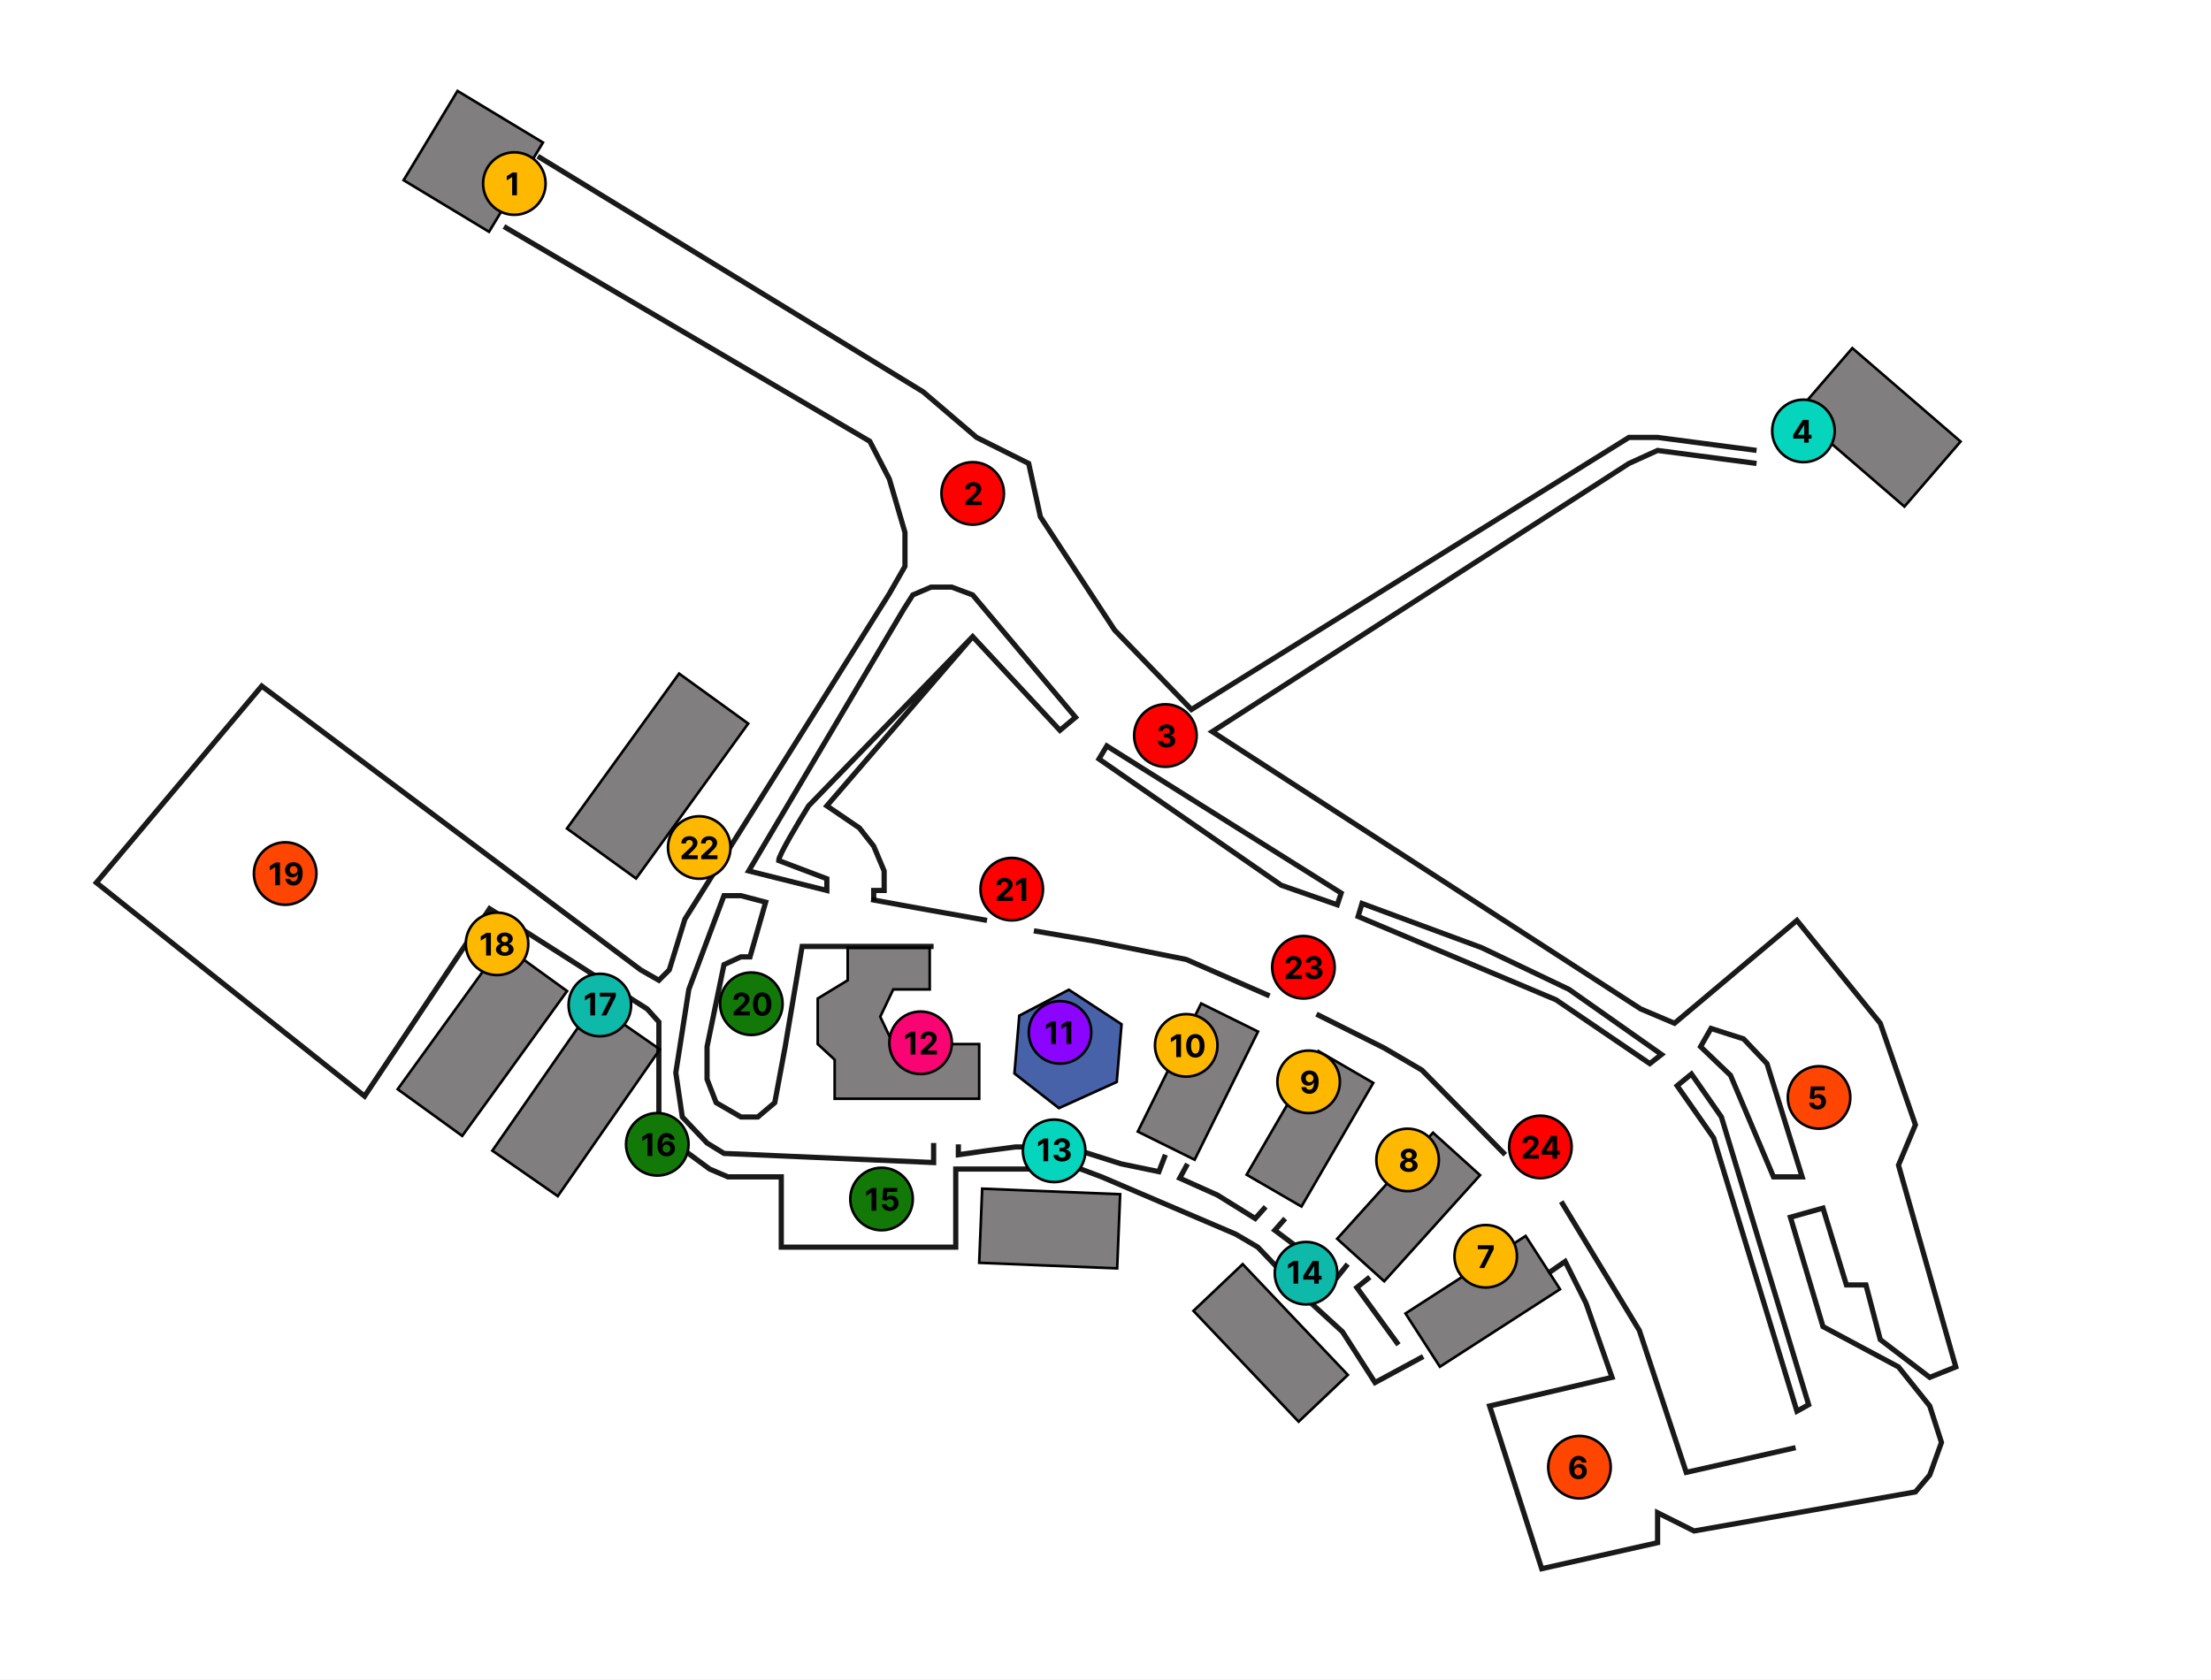
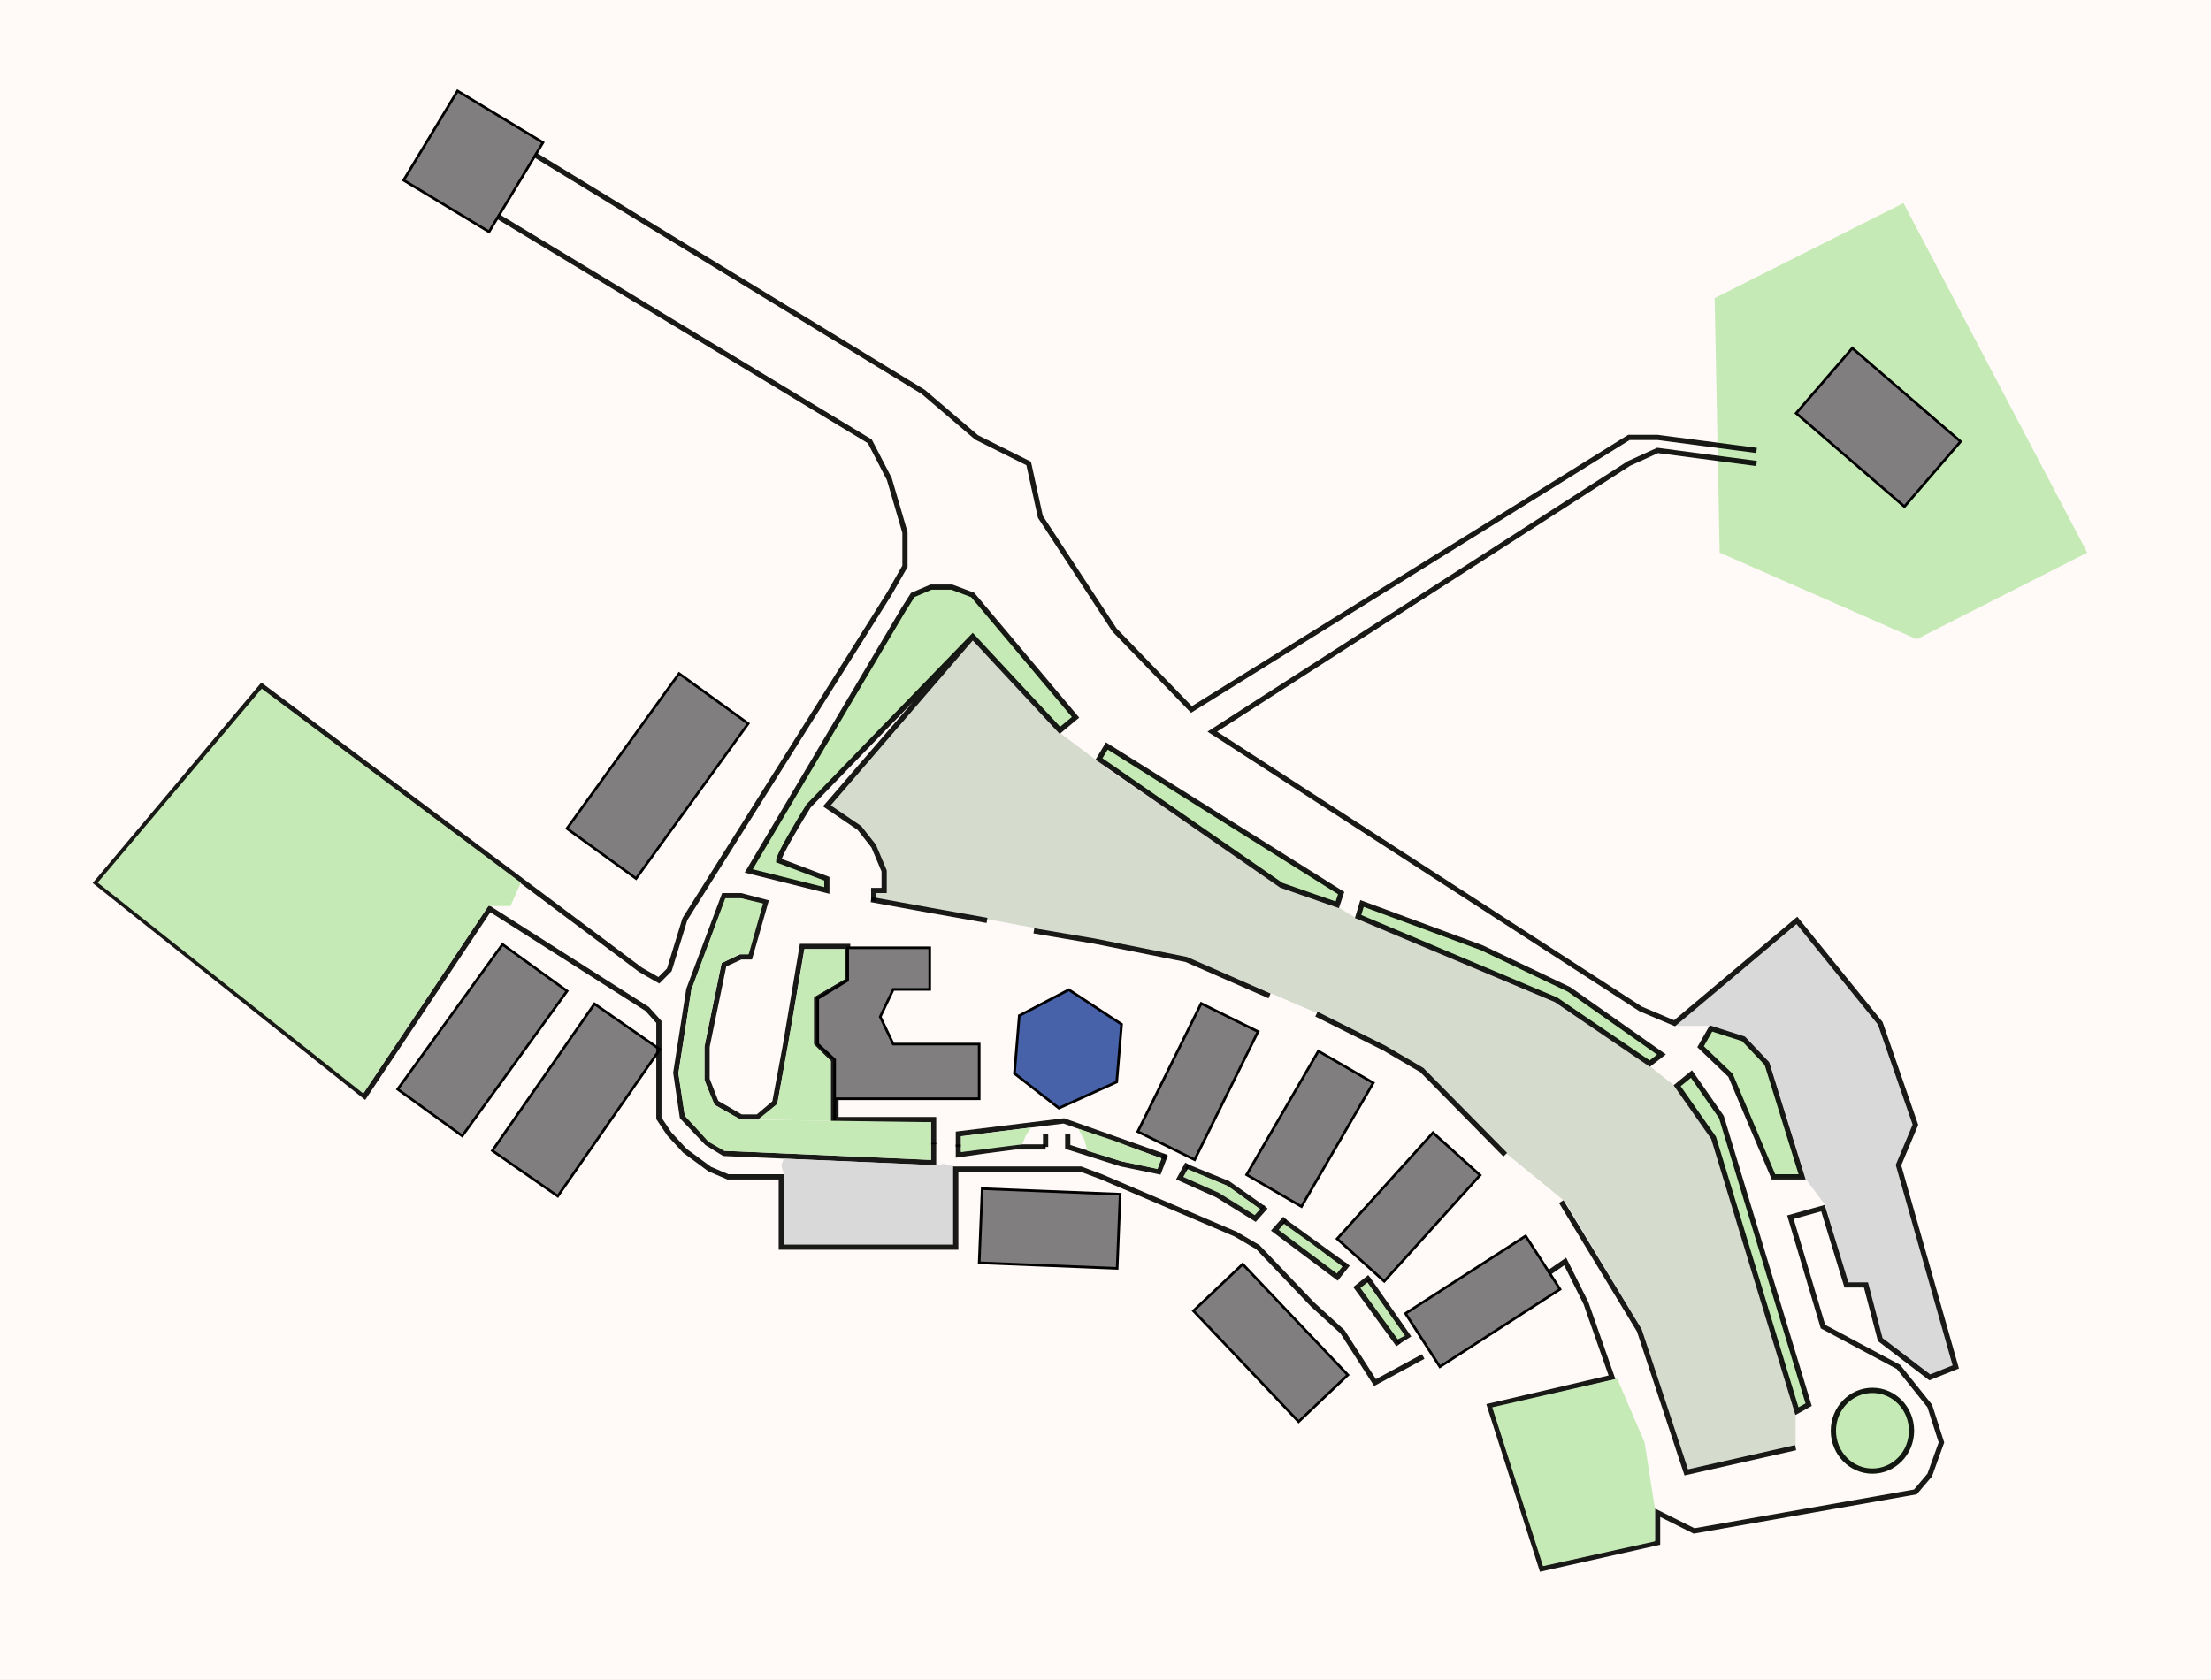
<svg xmlns="http://www.w3.org/2000/svg" width="849" height="645" viewBox="0 0 849 645" fill="none">
-   <rect width="849" height="645" fill="white" />
+   <rect width="849" height="645" fill="#FFFAF7" />
+   <path d="M358.5 439V446.5L278 443L271.5 439L262 429L259.5 412L264.5 380L275 352L278 344H284.5L294 346.5L288 367.5H284.5L278 370.5L271.5 402V414.5L275 423.5L284.5 429H291L297.5 423.5L301.5 402L308 363.5H325.5V376.5L313.5 383.5V401L320 407V421.5V422.5V431" stroke="black" stroke-opacity="0.9" stroke-width="2" />
+   <path d="M321 422V430H358.5V439.5" stroke="black" stroke-opacity="0.9" stroke-width="2" />
+   <path d="M455.5 448L471.5 454.5L485 464" stroke="black" stroke-opacity="0.9" stroke-width="2" />
+   <path d="M493 469L516.5 486" stroke="black" stroke-opacity="0.9" stroke-width="2" />
+   <path d="M525.5 491.5L540.5 513L536.5 515.5" stroke="black" stroke-opacity="0.9" stroke-width="2" />
+   <path d="M456 449L471.5 455.5L484 464.5L482 467L468.5 458.5L454.5 452L456 449Z" fill="#C6EAB5" />
+   <path d="M493 470L503.5 477.5L515.5 486.5L513.5 489.5L490.5 472.5L493 470Z" fill="#C6EAB5" />
+   <path d="M525 492.5L539.5 513L536.5 514.5L522 494.5L525 492.5Z" fill="#C6EAB5" />
+   <path d="M373.5 246L407 281.5L427 296.5L490.5 340L514 348.5L520.5 352.5L554.5 367L597 385L633.5 409.5L643 417L657.5 437.5L689.5 544V555.5L648 564.5L630.5 510.5L601 461.5L579 443.5L547 410.5L509 390.5L488 381.5L456.5 368L424.5 361.5L379 353L340 346L336 345.5V343H340V337.5V333.5L336.5 325L330.5 318L318.5 309L373.5 246Z" fill="#D5DBCD" />
+   <path d="M690 355L721.5 393.5L734.5 432.5L728 448L750 524.5L741 528L723 514.5L717 492.5H709.5L701 463L693.5 453L679.5 408L670 398.5L656.5 394H643L690 355Z" fill="#D9D9D9" />
+   <path d="M301 445L359.5 447.5L362.5 447L366.5 448V478H335H301V451L300 447.5L301 445Z" fill="#D9D9D9" />
+   <path d="M730.91 78L801.491 212.25L735.991 245.5L660.329 212.25L658.41 114.5L730.91 78Z" fill="#C6EAB5" />
  <rect x="175.685" y="34.926" width="38.324" height="40.055" transform="rotate(31.1317 175.685 34.9257)" fill="#807E7F" stroke="black" />
  <rect x="260.754" y="258.698" width="32.768" height="73.45" transform="rotate(35.8873 260.754 258.698)" fill="#807E7F" stroke="black" />
  <rect x="192.954" y="362.698" width="30.602" height="68.672" transform="rotate(35.8873 192.954 362.698)" fill="#807E7F" stroke="black" />
  <rect x="228.267" y="385.561" width="30.602" height="68.672" transform="rotate(34.8198 228.267 385.561)" fill="#807E7F" stroke="black" />
  <rect x="461.24" y="385.402" width="24.359" height="54.91" transform="rotate(26.3202 461.24 385.402)" fill="#807E7F" stroke="black" />
  <rect x="506.247" y="403.683" width="24.359" height="54.91" transform="rotate(30.1308 506.247 403.683)" fill="#807E7F" stroke="black" />
  <rect x="550.253" y="435.031" width="24.359" height="54.91" transform="rotate(42.0875 550.253 435.031)" fill="#807E7F" stroke="black" />
  <rect x="585.83" y="474.691" width="24.359" height="54.91" transform="rotate(57.168 585.83 474.691)" fill="#807E7F" stroke="black" />
  <rect x="458.269" y="503.459" width="26.067" height="58.675" transform="rotate(-43.4999 458.269 503.459)" fill="#807E7F" stroke="black" />
  <rect x="430.128" y="458.666" width="28.5" height="53.021" transform="rotate(92.3096 430.128 458.666)" fill="#807E7F" stroke="black" />
  <rect x="689.705" y="158.696" width="33.011" height="54.91" transform="rotate(-49.205 689.705 158.696)" fill="#807E7F" stroke="black" />
-   <path d="M410.421 380.131L430.669 393.39L428.814 415.556L406.617 425.606L389.534 412.293L391.392 390.082L410.421 380.131Z" fill="#4762A9" stroke="black" />
+   <path d="M391.392 390.082L410.421 380.131L430.669 393.39L428.814 415.556L406.617 425.606L389.534 412.293L391.392 390.082Z" fill="#4762A9" stroke="black" />
  <path d="M376 422V401H357H343L338 390.5L343 380H357V364H325.5V376.5L314 383.5V401L320.5 407V422H376Z" fill="#807E7F" stroke="black" />
-   <path d="M206.5 60L354.5 150.5L375 168L395 178L399.5 198.5L428 242L457.5 272.5L625.5 168H636.5L674.5 173M674.5 178L636.5 173L625.5 178L465.5 281L630 387.5L643 393L690 353.5L722 393L735.5 432L729 447.5L751 525L741 529L722 514.5L716.5 493.5H709L700 464L687.5 467.5L700 509.5L729 525L741 540L745.5 554L741 566.5L735.5 573L650.5 588L636.5 581V592.5L592 602.5L572 540L619 529L609 500.5L601 484.5L594.5 489" stroke="black" stroke-opacity="0.9" stroke-width="2" />
+   <path d="M407 280.5L373.5 244.5L310.5 309.5C306.667 315.667 299 328.5 299 330.5L317.5 337.5V342L287.5 334.5L347 234L350.5 228.5L357.5 225.5H365.5L373.5 228.5L413 275.5L407 280.5Z" fill="#C6EAB5" />
+   <path d="M335.5 346V342H339.5V334.5L335.5 325L330 318L317.5 309.5L373.5 244.5M373.5 244.5L407 280.5L413 275.5L373.5 228.5L365.5 225.5H357.5L350.5 228.5L347 234L287.5 334.5L317.5 342V337.5L299 330.5C299 328.5 306.667 315.667 310.5 309.5L373.5 244.5Z" stroke="black" stroke-opacity="0.9" stroke-width="2" />
+   <path d="M515 343L425 286.5L422 291.5L492 340L513.5 347.5L515 343Z" fill="#C6EAB5" stroke="black" stroke-opacity="0.9" stroke-width="2" />
+   <path d="M521.5 352L523 347L569 364L602.5 380L638 405L633.5 408.5L597.5 384L521.5 352Z" fill="#C6EAB5" stroke="black" stroke-opacity="0.9" stroke-width="2" />
+   <path d="M661 429L649.5 412.5L644 417L658 437L690 542L694.5 539.5L661 429Z" fill="#C6EAB5" stroke="black" stroke-opacity="0.9" stroke-width="2" />
+   <path d="M653 402L657 395L669.5 399L678.5 408.5L692 452H681L664.5 413L653 402Z" fill="#C6EAB5" stroke="black" stroke-opacity="0.9" stroke-width="2" />
+   <ellipse cx="719" cy="549.5" rx="16" ry="16.5" fill="#C6EAB5" />
+   <path d="M734 549.5C734 558.09 727.255 565 719 565C710.745 565 704 558.09 704 549.5C704 540.91 710.745 534 719 534C727.255 534 734 540.91 734 549.5Z" stroke="black" stroke-opacity="0.9" stroke-width="2" />
+   <path d="M205.5 59.5L354.5 150.5L375 168L395 178L399.5 198.5L428 242L457.5 272.5L625.5 168H636.5L674.5 173M674.5 178L636.5 173L625.5 178L465.5 281L630 387.5L643 393L690 353.5L722 393L735.5 432L729 447.5L751 525L741 529L722 514.5L716.5 493.5H709L700 464L687.5 467.5L700 509.5L729 525L741 540L745.5 554L741 566.5L735.5 573L650.5 588L636.5 581V592.5L592 602.5L572 540L619 529L609 500.5L601 484.5L594.5 489" stroke="black" stroke-opacity="0.9" stroke-width="2" />
  <path d="M599.5 461.5L629.5 511L647.5 565.5L689.5 556M578 443.5L546 411L531.5 402.5L505.5 389.5M487.5 382.5L455.5 368.5L420.5 361.5L397 357.5M379 353.5L356.5 349.5L334.5 345.5" stroke="black" stroke-opacity="0.9" stroke-width="2" />
-   <path d="M335.5 346V342H339.5V334.5L335.5 325L330 318L317.5 309.5L373.5 244.5M373.5 244.5L407 280.5L413 275.5L373.5 228.5L365.5 225.5H357.5L350.5 228.5L347 234L287.5 334.5L317.5 342V337.5L299 330.5C299 328.5 306.667 315.667 310.5 309.5L373.5 244.5Z" stroke="black" stroke-opacity="0.9" stroke-width="2" />
-   <path d="M193.5 87L334 169.5L341.5 184L347.5 204.5V217.5L341.5 228L263 353L257 372.5L253 376.5L246 372.5L100.5 263.5L37 339L140 421L188 349L248.5 387.5L253 392.5V401V429.5L257 435.5L263 442L272.5 449L279.5 452H300V479H367V449H415L423 452L474.5 474L483 479L504 501L515.5 511.5L528 531L546.5 521" stroke="black" stroke-opacity="0.9" stroke-width="2" />
-   <path d="M358.5 363.5H308L301.5 402L297.5 423.5L291 429H284.5L275 423.5L271.5 414.5V402L278 370.5L284.5 367.5H288L294 346.5L284.5 344H278L275 352L264.5 380L259.5 412L262 429L271.5 439L278 443L358.5 446.5V439" stroke="black" stroke-opacity="0.9" stroke-width="2" />
-   <path d="M515 343L425 286.5L422 291.5L492 340L513.5 347.5L515 343Z" stroke="black" stroke-opacity="0.9" stroke-width="2" />
-   <path d="M521.5 352L523 347L569 364L602.5 380L638 405L633.5 408.5L597.5 384L521.5 352Z" stroke="black" stroke-opacity="0.9" stroke-width="2" />
-   <path d="M661 429L649.5 412.5L644 417L658 437L690 542L694.5 539.5L661 429Z" stroke="black" stroke-opacity="0.9" stroke-width="2" />
-   <path d="M653 402L657 395L669.5 399L678.5 408.5L692 452H681L664.5 413L653 402Z" stroke="black" stroke-opacity="0.9" stroke-width="2" />
+   <path d="M191 83L334 169.5L341.5 184L347.5 204.5V217.5L341.5 228L263 353L257 372.5L253 376.5L246 372.5L100.5 263.5L37 339L140 421L188 349L248.5 387.5L253 392.5V401V429.5L257 435.5L263 442L272.5 449L279.5 452H300V479H367V449H415L423 452L474.5 474L483 479L504 501L515.5 511.5L528 531L546.5 521" stroke="black" stroke-opacity="0.9" stroke-width="2" />
  <path d="M537 516.5L521 494.5L526 490.5M517.5 485.5L513.5 490.5L489.5 472.5L493.5 468M486 463.5L482 468L467.5 459L453 452.5L456 447M447.5 443.5L445 450L430.5 447L410 440.5V435.5M401.5 440.5V435.5" stroke="black" stroke-opacity="0.9" stroke-width="2" />
  <path d="M401.5 440.5H390L378.5 442L368 443.5V439.5" stroke="black" stroke-opacity="0.9" stroke-width="2" />
-   <circle cx="197.5" cy="70.5" r="12" fill="#FFB800" stroke="black" />
-   <circle cx="373.5" cy="189.5" r="12" fill="#FF0000" stroke="black" />
-   <circle cx="268.5" cy="325.5" r="12" fill="#FFB800" stroke="black" />
-   <circle cx="447.5" cy="282.5" r="12" fill="#FF0000" stroke="black" />
-   <circle cx="109.5" cy="335.5" r="12" fill="#FE4602" stroke="black" />
-   <path d="M202.862 362.5C202.862 369.127 197.49 374.5 190.862 374.5C184.235 374.5 178.862 369.127 178.862 362.5C178.862 355.873 184.235 350.5 190.862 350.5C197.49 350.5 202.862 355.873 202.862 362.5Z" fill="#FFB800" stroke="black" />
-   <path d="M242.334 386C242.334 392.627 236.962 398 230.334 398C223.707 398 218.334 392.627 218.334 386C218.334 379.373 223.707 374 230.334 374C236.962 374 242.334 379.373 242.334 386Z" fill="#0EB9A9" stroke="black" />
-   <circle cx="288.5" cy="385.5" r="12" fill="#127909" stroke="black" />
-   <path d="M264.395 439.5C264.395 446.127 259.022 451.5 252.395 451.5C245.767 451.5 240.395 446.127 240.395 439.5C240.395 432.873 245.767 427.5 252.395 427.5C259.022 427.5 264.395 432.873 264.395 439.5Z" fill="#127909" stroke="black" />
-   <path d="M365.5 400.5C365.5 407.127 360.127 412.5 353.5 412.5C346.873 412.5 341.5 407.127 341.5 400.5C341.5 393.873 346.873 388.5 353.5 388.5C360.127 388.5 365.5 393.873 365.5 400.5Z" fill="#F90573" stroke="black" />
-   <path d="M419.039 396.5C419.039 403.127 413.667 408.5 407.039 408.5C400.412 408.5 395.039 403.127 395.039 396.5C395.039 389.873 400.412 384.5 407.039 384.5C413.667 384.5 419.039 389.873 419.039 396.5Z" fill="#8A04FF" stroke="black" />
-   <circle cx="455.5" cy="401.5" r="12" fill="#FFB800" stroke="black" />
-   <circle cx="502.5" cy="415.5" r="12" fill="#FFB800" stroke="black" />
-   <circle cx="540.5" cy="445.5" r="12" fill="#FFB800" stroke="black" />
-   <circle cx="570.5" cy="482.5" r="12" fill="#FFB800" stroke="black" />
-   <path d="M704.5 165.5C704.5 172.127 699.127 177.5 692.5 177.5C685.873 177.5 680.5 172.127 680.5 165.5C680.5 158.873 685.873 153.5 692.5 153.5C699.127 153.5 704.5 158.873 704.5 165.5Z" fill="#05D5BC" stroke="black" />
-   <path d="M710.5 421.5C710.5 428.127 705.127 433.5 698.5 433.5C691.873 433.5 686.5 428.127 686.5 421.5C686.5 414.873 691.873 409.5 698.5 409.5C705.127 409.5 710.5 414.873 710.5 421.5Z" fill="#FE4602" stroke="black" />
-   <circle cx="606.5" cy="563.5" r="12" fill="#FE4602" stroke="black" />
-   <circle cx="338.5" cy="460.5" r="12" fill="#127909" stroke="black" />
-   <path d="M416.772 442C416.772 448.627 411.399 454 404.772 454C398.144 454 392.772 448.627 392.772 442C392.772 435.373 398.144 430 404.772 430C411.399 430 416.772 435.373 416.772 442Z" fill="#05D5BC" stroke="black" />
-   <path d="M513.5 489C513.5 495.627 508.127 501 501.5 501C494.873 501 489.5 495.627 489.5 489C489.5 482.373 494.873 477 501.5 477C508.127 477 513.5 482.373 513.5 489Z" fill="#0EB9A9" stroke="black" />
-   <circle cx="388.5" cy="341.5" r="12" fill="#FF0000" stroke="black" />
-   <circle cx="500.5" cy="371.5" r="12" fill="#FF0000" stroke="black" />
-   <circle cx="591.5" cy="440.5" r="12" fill="#FF0000" stroke="black" />
-   <path d="M447.933 287.119C447.297 287.119 446.73 287.01 446.233 286.791C445.739 286.57 445.348 286.266 445.061 285.879C444.777 285.49 444.631 285.041 444.622 284.533H446.48C446.491 284.746 446.561 284.933 446.689 285.095C446.82 285.254 446.993 285.378 447.209 285.466C447.425 285.554 447.668 285.598 447.938 285.598C448.219 285.598 448.467 285.548 448.683 285.449C448.899 285.349 449.068 285.212 449.19 285.036C449.313 284.859 449.374 284.656 449.374 284.426C449.374 284.193 449.308 283.987 449.178 283.808C449.05 283.626 448.865 283.484 448.624 283.382C448.385 283.28 448.101 283.229 447.771 283.229H446.957V281.874H447.771C448.05 281.874 448.295 281.825 448.509 281.729C448.724 281.632 448.892 281.499 449.011 281.328C449.131 281.155 449.19 280.953 449.19 280.723C449.19 280.504 449.138 280.312 449.033 280.148C448.93 279.98 448.786 279.849 448.598 279.756C448.413 279.662 448.197 279.615 447.95 279.615C447.7 279.615 447.472 279.661 447.264 279.751C447.057 279.839 446.891 279.966 446.766 280.131C446.641 280.295 446.574 280.489 446.565 280.71H444.797C444.805 280.207 444.949 279.764 445.227 279.381C445.506 278.997 445.881 278.697 446.352 278.482C446.827 278.263 447.362 278.153 447.959 278.153C448.561 278.153 449.088 278.263 449.54 278.482C449.991 278.7 450.342 278.996 450.592 279.368C450.845 279.737 450.97 280.152 450.967 280.612C450.97 281.101 450.818 281.509 450.511 281.835C450.207 282.162 449.811 282.369 449.322 282.457V282.526C449.964 282.608 450.453 282.831 450.788 283.195C451.126 283.555 451.294 284.007 451.291 284.55C451.294 285.047 451.151 285.489 450.861 285.875C450.574 286.261 450.178 286.565 449.672 286.787C449.166 287.009 448.587 287.119 447.933 287.119Z" fill="black" />
-   <path d="M688.575 168.466V167.013L692.219 161.273H693.472V163.284H692.73L690.433 166.919V166.987H695.611V168.466H688.575ZM692.764 170V168.023L692.798 167.379V161.273H694.528V170H692.764Z" fill="black" />
-   <path d="M370.707 194V192.67L373.814 189.794C374.078 189.538 374.3 189.308 374.479 189.104C374.661 188.899 374.798 188.699 374.892 188.503C374.986 188.304 375.033 188.089 375.033 187.859C375.033 187.604 374.974 187.384 374.858 187.199C374.741 187.011 374.582 186.868 374.381 186.768C374.179 186.666 373.95 186.615 373.695 186.615C373.428 186.615 373.195 186.669 372.996 186.777C372.797 186.885 372.643 187.04 372.536 187.241C372.428 187.443 372.374 187.683 372.374 187.962H370.622C370.622 187.391 370.751 186.895 371.01 186.474C371.268 186.054 371.631 185.729 372.097 185.499C372.563 185.268 373.099 185.153 373.707 185.153C374.332 185.153 374.876 185.264 375.339 185.486C375.805 185.705 376.168 186.009 376.426 186.398C376.685 186.787 376.814 187.233 376.814 187.736C376.814 188.065 376.749 188.391 376.618 188.712C376.49 189.033 376.261 189.389 375.932 189.781C375.602 190.17 375.138 190.638 374.538 191.183L373.264 192.432V192.491H376.929V194H370.707Z" fill="black" />
-   <path d="M198.504 66.273V75H196.659V68.024H196.608L194.609 69.277V67.641L196.77 66.273H198.504Z" fill="black" />
-   <path d="M697.895 426.119C697.293 426.119 696.756 426.009 696.284 425.787C695.815 425.565 695.443 425.26 695.168 424.871C694.892 424.482 694.749 424.036 694.737 423.533H696.527C696.547 423.871 696.689 424.145 696.953 424.355C697.217 424.565 697.531 424.67 697.895 424.67C698.185 424.67 698.44 424.607 698.662 424.479C698.886 424.348 699.061 424.168 699.186 423.938C699.314 423.705 699.378 423.437 699.378 423.136C699.378 422.83 699.313 422.56 699.182 422.327C699.054 422.094 698.876 421.912 698.649 421.781C698.422 421.651 698.162 421.584 697.869 421.581C697.614 421.581 697.365 421.634 697.124 421.739C696.885 421.844 696.699 421.987 696.565 422.169L694.925 421.875L695.338 417.273H700.673V418.781H696.859L696.634 420.967H696.685C696.838 420.751 697.07 420.572 697.379 420.43C697.689 420.288 698.036 420.217 698.419 420.217C698.945 420.217 699.413 420.341 699.825 420.588C700.237 420.835 700.562 421.175 700.801 421.607C701.04 422.036 701.158 422.53 701.155 423.089C701.158 423.678 701.021 424.2 700.746 424.658C700.473 425.112 700.091 425.47 699.599 425.732C699.111 425.99 698.543 426.119 697.895 426.119Z" fill="black" />
-   <path d="M606.057 568.119C605.608 568.116 605.175 568.041 604.757 567.893C604.342 567.746 603.97 567.506 603.641 567.173C603.311 566.841 603.05 566.401 602.857 565.852C602.666 565.304 602.571 564.631 602.571 563.832C602.574 563.099 602.658 562.445 602.822 561.868C602.99 561.288 603.229 560.797 603.538 560.393C603.851 559.99 604.224 559.683 604.659 559.473C605.094 559.26 605.581 559.153 606.121 559.153C606.703 559.153 607.217 559.267 607.663 559.494C608.109 559.719 608.467 560.024 608.737 560.411C609.01 560.797 609.175 561.23 609.232 561.71H607.412C607.341 561.406 607.192 561.168 606.964 560.994C606.737 560.821 606.456 560.734 606.121 560.734C605.553 560.734 605.121 560.982 604.825 561.476C604.533 561.97 604.384 562.642 604.378 563.491H604.438C604.568 563.233 604.744 563.013 604.966 562.831C605.19 562.646 605.445 562.506 605.729 562.409C606.016 562.31 606.318 562.26 606.636 562.26C607.153 562.26 607.614 562.382 608.017 562.626C608.42 562.868 608.739 563.2 608.972 563.624C609.205 564.047 609.321 564.531 609.321 565.077C609.321 565.668 609.183 566.193 608.908 566.653C608.635 567.114 608.253 567.474 607.761 567.736C607.273 567.994 606.705 568.122 606.057 568.119ZM606.048 566.67C606.332 566.67 606.587 566.602 606.811 566.466C607.036 566.33 607.212 566.145 607.339 565.912C607.467 565.679 607.531 565.418 607.531 565.128C607.531 564.838 607.467 564.578 607.339 564.348C607.214 564.118 607.041 563.935 606.82 563.798C606.598 563.662 606.345 563.594 606.061 563.594C605.848 563.594 605.651 563.634 605.469 563.713C605.29 563.793 605.132 563.903 604.996 564.045C604.862 564.187 604.757 564.352 604.68 564.54C604.604 564.724 604.565 564.922 604.565 565.132C604.565 565.413 604.629 565.67 604.757 565.903C604.888 566.136 605.064 566.322 605.286 566.462C605.51 566.601 605.764 566.67 606.048 566.67Z" fill="black" />
-   <path d="M568.053 487L571.67 479.841V479.781H567.456V478.273H573.58V479.803L569.957 487H568.053Z" fill="black" />
-   <path d="M540.963 450.119C540.307 450.119 539.723 450.013 539.212 449.8C538.703 449.584 538.304 449.29 538.014 448.918C537.724 448.545 537.58 448.124 537.58 447.652C537.58 447.288 537.662 446.955 537.827 446.651C537.994 446.344 538.222 446.089 538.509 445.888C538.795 445.683 539.116 445.553 539.472 445.496V445.436C539.006 445.342 538.628 445.116 538.338 444.759C538.048 444.398 537.903 443.979 537.903 443.501C537.903 443.05 538.036 442.648 538.3 442.295C538.564 441.94 538.926 441.662 539.386 441.46C539.849 441.256 540.375 441.153 540.963 441.153C541.551 441.153 542.075 441.256 542.536 441.46C542.999 441.665 543.362 441.945 543.626 442.3C543.891 442.652 544.024 443.053 544.027 443.501C544.024 443.982 543.876 444.401 543.584 444.759C543.291 445.116 542.916 445.342 542.459 445.436V445.496C542.808 445.553 543.125 445.683 543.409 445.888C543.696 446.089 543.923 446.344 544.091 446.651C544.261 446.955 544.348 447.288 544.351 447.652C544.348 448.124 544.202 448.545 543.912 448.918C543.622 449.29 543.222 449.584 542.71 449.8C542.202 450.013 541.619 450.119 540.963 450.119ZM540.963 448.764C541.256 448.764 541.511 448.712 541.73 448.607C541.949 448.499 542.119 448.351 542.241 448.163C542.366 447.973 542.429 447.754 542.429 447.507C542.429 447.254 542.365 447.031 542.237 446.838C542.109 446.642 541.936 446.489 541.717 446.378C541.499 446.264 541.247 446.207 540.963 446.207C540.682 446.207 540.43 446.264 540.209 446.378C539.987 446.489 539.813 446.642 539.685 446.838C539.56 447.031 539.497 447.254 539.497 447.507C539.497 447.754 539.558 447.973 539.68 448.163C539.803 448.351 539.974 448.499 540.196 448.607C540.418 448.712 540.673 448.764 540.963 448.764ZM540.963 444.865C541.207 444.865 541.425 444.815 541.615 444.716C541.805 444.616 541.955 444.479 542.062 444.303C542.17 444.126 542.224 443.923 542.224 443.693C542.224 443.466 542.17 443.267 542.062 443.097C541.955 442.923 541.807 442.788 541.619 442.692C541.432 442.592 541.213 442.543 540.963 442.543C540.716 442.543 540.497 442.592 540.307 442.692C540.116 442.788 539.967 442.923 539.859 443.097C539.754 443.267 539.702 443.466 539.702 443.693C539.702 443.923 539.756 444.126 539.864 444.303C539.972 444.479 540.121 444.616 540.311 444.716C540.501 444.815 540.719 444.865 540.963 444.865Z" fill="black" />
-   <path d="M502.865 411.153C503.314 411.153 503.746 411.229 504.161 411.379C504.578 411.53 504.95 411.77 505.277 412.099C505.607 412.429 505.866 412.866 506.057 413.412C506.25 413.955 506.348 414.621 506.351 415.411C506.351 416.152 506.267 416.814 506.099 417.396C505.935 417.976 505.697 418.469 505.388 418.875C505.078 419.281 504.705 419.591 504.267 419.804C503.83 420.014 503.341 420.119 502.801 420.119C502.219 420.119 501.705 420.007 501.259 419.783C500.813 419.555 500.453 419.247 500.18 418.858C499.911 418.466 499.747 418.026 499.69 417.537H501.51C501.581 417.855 501.73 418.102 501.957 418.278C502.185 418.452 502.466 418.538 502.801 418.538C503.369 418.538 503.801 418.291 504.097 417.797C504.392 417.3 504.541 416.619 504.544 415.756H504.484C504.354 416.011 504.178 416.232 503.956 416.416C503.734 416.598 503.48 416.739 503.193 416.838C502.909 416.938 502.607 416.987 502.286 416.987C501.771 416.987 501.312 416.866 500.909 416.625C500.506 416.384 500.188 416.051 499.955 415.628C499.722 415.205 499.605 414.722 499.605 414.179C499.602 413.594 499.737 413.072 500.01 412.615C500.283 412.158 500.663 411.8 501.152 411.541C501.643 411.28 502.214 411.151 502.865 411.153ZM502.878 412.602C502.591 412.602 502.335 412.67 502.111 412.807C501.889 412.943 501.713 413.126 501.582 413.357C501.455 413.587 501.392 413.844 501.395 414.128C501.395 414.415 501.457 414.673 501.582 414.903C501.71 415.131 501.884 415.312 502.102 415.449C502.324 415.582 502.577 415.649 502.861 415.649C503.074 415.649 503.271 415.609 503.453 415.53C503.635 415.45 503.793 415.341 503.926 415.202C504.063 415.06 504.169 414.896 504.246 414.712C504.322 414.527 504.361 414.331 504.361 414.124C504.358 413.848 504.293 413.595 504.165 413.365C504.037 413.135 503.861 412.95 503.636 412.811C503.412 412.672 503.159 412.602 502.878 412.602Z" fill="black" />
-   <path d="M453.504 397.273V406H451.659V399.024H451.608L449.609 400.277V398.641L451.77 397.273H453.504ZM459 406.192C458.267 406.189 457.637 406.009 457.108 405.651C456.583 405.293 456.178 404.774 455.894 404.095C455.613 403.416 455.473 402.599 455.476 401.645C455.476 400.693 455.617 399.882 455.898 399.212C456.182 398.541 456.587 398.031 457.113 397.682C457.641 397.33 458.27 397.153 459 397.153C459.73 397.153 460.358 397.33 460.884 397.682C461.412 398.034 461.819 398.545 462.103 399.216C462.387 399.884 462.527 400.693 462.525 401.645C462.525 402.602 462.382 403.42 462.098 404.099C461.817 404.778 461.414 405.297 460.888 405.655C460.363 406.013 459.733 406.192 459 406.192ZM459 404.662C459.5 404.662 459.9 404.411 460.198 403.908C460.496 403.405 460.644 402.651 460.641 401.645C460.641 400.983 460.573 400.432 460.436 399.991C460.303 399.551 460.113 399.22 459.865 398.999C459.621 398.777 459.333 398.666 459 398.666C458.503 398.666 458.105 398.915 457.807 399.412C457.509 399.909 457.358 400.653 457.355 401.645C457.355 402.315 457.422 402.875 457.556 403.324C457.692 403.77 457.884 404.105 458.131 404.33C458.378 404.551 458.668 404.662 459 404.662Z" fill="black" />
-   <path d="M493.707 376V374.67L496.814 371.794C497.078 371.538 497.3 371.308 497.479 371.104C497.661 370.899 497.798 370.699 497.892 370.503C497.986 370.304 498.033 370.089 498.033 369.859C498.033 369.604 497.974 369.384 497.858 369.199C497.741 369.011 497.582 368.868 497.381 368.768C497.179 368.666 496.95 368.615 496.695 368.615C496.428 368.615 496.195 368.669 495.996 368.777C495.797 368.885 495.643 369.04 495.536 369.241C495.428 369.443 495.374 369.683 495.374 369.962H493.622C493.622 369.391 493.751 368.895 494.01 368.474C494.268 368.054 494.631 367.729 495.097 367.499C495.563 367.268 496.099 367.153 496.707 367.153C497.332 367.153 497.876 367.264 498.339 367.486C498.805 367.705 499.168 368.009 499.426 368.398C499.685 368.787 499.814 369.233 499.814 369.736C499.814 370.065 499.749 370.391 499.618 370.712C499.49 371.033 499.261 371.389 498.932 371.781C498.602 372.17 498.138 372.638 497.538 373.183L496.264 374.432V374.491H499.929V376H493.707ZM504.492 376.119C503.855 376.119 503.289 376.01 502.792 375.791C502.297 375.57 501.907 375.266 501.62 374.879C501.336 374.49 501.189 374.041 501.181 373.533H503.039C503.05 373.746 503.12 373.933 503.248 374.095C503.378 374.254 503.551 374.378 503.767 374.466C503.983 374.554 504.226 374.598 504.496 374.598C504.777 374.598 505.026 374.548 505.242 374.449C505.458 374.349 505.627 374.212 505.749 374.036C505.871 373.859 505.932 373.656 505.932 373.426C505.932 373.193 505.867 372.987 505.736 372.808C505.608 372.626 505.424 372.484 505.182 372.382C504.944 372.28 504.659 372.229 504.33 372.229H503.516V370.874H504.33C504.608 370.874 504.854 370.825 505.067 370.729C505.283 370.632 505.451 370.499 505.57 370.328C505.689 370.155 505.749 369.953 505.749 369.723C505.749 369.504 505.696 369.312 505.591 369.148C505.489 368.98 505.344 368.849 505.157 368.756C504.972 368.662 504.756 368.615 504.509 368.615C504.259 368.615 504.03 368.661 503.823 368.751C503.615 368.839 503.449 368.966 503.324 369.131C503.199 369.295 503.132 369.489 503.124 369.71H501.355C501.364 369.207 501.507 368.764 501.786 368.381C502.064 367.997 502.439 367.697 502.911 367.482C503.385 367.263 503.921 367.153 504.517 367.153C505.12 367.153 505.647 367.263 506.098 367.482C506.55 367.7 506.901 367.996 507.151 368.368C507.404 368.737 507.529 369.152 507.526 369.612C507.529 370.101 507.377 370.509 507.07 370.835C506.766 371.162 506.37 371.369 505.881 371.457V371.526C506.523 371.608 507.012 371.831 507.347 372.195C507.685 372.555 507.853 373.007 507.85 373.55C507.853 374.047 507.709 374.489 507.419 374.875C507.132 375.261 506.736 375.565 506.23 375.787C505.725 376.009 505.145 376.119 504.492 376.119Z" fill="black" />
-   <path d="M584.707 445V443.67L587.814 440.794C588.078 440.538 588.3 440.308 588.479 440.104C588.661 439.899 588.798 439.699 588.892 439.503C588.986 439.304 589.033 439.089 589.033 438.859C589.033 438.604 588.974 438.384 588.858 438.199C588.741 438.011 588.582 437.868 588.381 437.768C588.179 437.666 587.95 437.615 587.695 437.615C587.428 437.615 587.195 437.669 586.996 437.777C586.797 437.885 586.643 438.04 586.536 438.241C586.428 438.443 586.374 438.683 586.374 438.962H584.622C584.622 438.391 584.751 437.895 585.01 437.474C585.268 437.054 585.631 436.729 586.097 436.499C586.563 436.268 587.099 436.153 587.707 436.153C588.332 436.153 588.876 436.264 589.339 436.486C589.805 436.705 590.168 437.009 590.426 437.398C590.685 437.787 590.814 438.233 590.814 438.736C590.814 439.065 590.749 439.391 590.618 439.712C590.49 440.033 590.261 440.389 589.932 440.781C589.602 441.17 589.138 441.638 588.538 442.183L587.264 443.432V443.491H590.929V445H584.707ZM591.946 443.466V442.013L595.59 436.273H596.843V438.284H596.101L593.804 441.919V441.987H598.982V443.466H591.946ZM596.135 445V443.023L596.169 442.379V436.273H597.9V445H596.135Z" fill="black" />
-   <path d="M336.504 456.273V465H334.659V458.024H334.608L332.609 459.277V457.641L334.77 456.273H336.504ZM341.766 465.119C341.164 465.119 340.627 465.009 340.155 464.787C339.686 464.565 339.314 464.26 339.039 463.871C338.763 463.482 338.62 463.036 338.608 462.533H340.398C340.418 462.871 340.56 463.145 340.824 463.355C341.088 463.565 341.402 463.67 341.766 463.67C342.056 463.67 342.311 463.607 342.533 463.479C342.757 463.348 342.932 463.168 343.057 462.938C343.185 462.705 343.249 462.437 343.249 462.136C343.249 461.83 343.184 461.56 343.053 461.327C342.925 461.094 342.748 460.912 342.52 460.781C342.293 460.651 342.033 460.584 341.74 460.581C341.485 460.581 341.236 460.634 340.995 460.739C340.756 460.844 340.57 460.987 340.436 461.169L338.796 460.875L339.209 456.273H344.544V457.781H340.73L340.505 459.967H340.556C340.709 459.751 340.941 459.572 341.25 459.43C341.56 459.288 341.907 459.217 342.29 459.217C342.816 459.217 343.284 459.341 343.696 459.588C344.108 459.835 344.434 460.175 344.672 460.607C344.911 461.036 345.029 461.53 345.026 462.089C345.029 462.678 344.892 463.2 344.617 463.658C344.344 464.112 343.962 464.47 343.471 464.732C342.982 464.99 342.414 465.119 341.766 465.119Z" fill="black" />
-   <path d="M402.504 437.273V446H400.659V439.024H400.608L398.609 440.277V438.641L400.77 437.273H402.504ZM407.804 446.119C407.168 446.119 406.601 446.01 406.104 445.791C405.61 445.57 405.219 445.266 404.932 444.879C404.648 444.49 404.502 444.041 404.493 443.533H406.351C406.363 443.746 406.432 443.933 406.56 444.095C406.691 444.254 406.864 444.378 407.08 444.466C407.296 444.554 407.539 444.598 407.809 444.598C408.09 444.598 408.338 444.548 408.554 444.449C408.77 444.349 408.939 444.212 409.061 444.036C409.184 443.859 409.245 443.656 409.245 443.426C409.245 443.193 409.179 442.987 409.049 442.808C408.921 442.626 408.736 442.484 408.495 442.382C408.256 442.28 407.972 442.229 407.642 442.229H406.828V440.874H407.642C407.921 440.874 408.167 440.825 408.38 440.729C408.596 440.632 408.763 440.499 408.882 440.328C409.002 440.155 409.061 439.953 409.061 439.723C409.061 439.504 409.009 439.312 408.904 439.148C408.801 438.98 408.657 438.849 408.469 438.756C408.284 438.662 408.069 438.615 407.821 438.615C407.571 438.615 407.343 438.661 407.135 438.751C406.928 438.839 406.762 438.966 406.637 439.131C406.512 439.295 406.445 439.489 406.436 439.71H404.668C404.676 439.207 404.82 438.764 405.098 438.381C405.377 437.997 405.752 437.697 406.223 437.482C406.698 437.263 407.233 437.153 407.83 437.153C408.432 437.153 408.959 437.263 409.411 437.482C409.863 437.7 410.213 437.996 410.463 438.368C410.716 438.737 410.841 439.152 410.838 439.612C410.841 440.101 410.689 440.509 410.382 440.835C410.078 441.162 409.682 441.369 409.194 441.457V441.526C409.836 441.608 410.324 441.831 410.659 442.195C410.998 442.555 411.165 443.007 411.162 443.55C411.165 444.047 411.022 444.489 410.732 444.875C410.445 445.261 410.049 445.565 409.543 445.787C409.037 446.009 408.458 446.119 407.804 446.119Z" fill="black" />
-   <path d="M351.504 396.273V405H349.659V398.024H349.608L347.609 399.277V397.641L349.77 396.273H351.504ZM353.578 405V403.67L356.685 400.794C356.949 400.538 357.171 400.308 357.35 400.104C357.532 399.899 357.669 399.699 357.763 399.503C357.857 399.304 357.904 399.089 357.904 398.859C357.904 398.604 357.846 398.384 357.729 398.199C357.613 398.011 357.453 397.868 357.252 397.768C357.05 397.666 356.821 397.615 356.566 397.615C356.299 397.615 356.066 397.669 355.867 397.777C355.668 397.885 355.515 398.04 355.407 398.241C355.299 398.443 355.245 398.683 355.245 398.962H353.493C353.493 398.391 353.623 397.895 353.881 397.474C354.14 397.054 354.502 396.729 354.968 396.499C355.434 396.268 355.971 396.153 356.578 396.153C357.203 396.153 357.748 396.264 358.211 396.486C358.676 396.705 359.039 397.009 359.297 397.398C359.556 397.787 359.685 398.233 359.685 398.736C359.685 399.065 359.62 399.391 359.489 399.712C359.361 400.033 359.132 400.389 358.803 400.781C358.473 401.17 358.009 401.638 357.409 402.183L356.135 403.432V403.491H359.8V405H353.578Z" fill="black" />
-   <path d="M405.504 392.273V401H403.659V394.024H403.608L401.609 395.277V393.641L403.77 392.273H405.504ZM411.375 392.273V401H409.53V394.024H409.479L407.48 395.277V393.641L409.641 392.273H411.375Z" fill="black" />
-   <path d="M498.504 484.273V493H496.659V486.024H496.608L494.609 487.277V485.641L496.77 484.273H498.504ZM500.446 491.466V490.013L504.09 484.273H505.343V486.284H504.601L502.304 489.919V489.987H507.482V491.466H500.446ZM504.635 493V491.023L504.669 490.379V484.273H506.4V493H504.635Z" fill="black" />
-   <path d="M250.504 435.273V444H248.659V437.024H248.608L246.609 438.277V436.641L248.77 435.273H250.504ZM255.928 444.119C255.479 444.116 255.046 444.041 254.628 443.893C254.213 443.746 253.841 443.506 253.512 443.173C253.182 442.841 252.921 442.401 252.728 441.852C252.537 441.304 252.442 440.631 252.442 439.832C252.445 439.099 252.529 438.445 252.694 437.868C252.861 437.288 253.1 436.797 253.409 436.393C253.722 435.99 254.096 435.683 254.53 435.473C254.965 435.26 255.452 435.153 255.992 435.153C256.574 435.153 257.088 435.267 257.534 435.494C257.98 435.719 258.338 436.024 258.608 436.411C258.881 436.797 259.046 437.23 259.103 437.71H257.283C257.212 437.406 257.063 437.168 256.836 436.994C256.608 436.821 256.327 436.734 255.992 436.734C255.424 436.734 254.992 436.982 254.696 437.476C254.404 437.97 254.255 438.642 254.249 439.491H254.309C254.439 439.233 254.615 439.013 254.837 438.831C255.061 438.646 255.316 438.506 255.6 438.409C255.887 438.31 256.189 438.26 256.507 438.26C257.025 438.26 257.485 438.382 257.888 438.626C258.292 438.868 258.61 439.2 258.843 439.624C259.076 440.047 259.192 440.531 259.192 441.077C259.192 441.668 259.054 442.193 258.779 442.653C258.506 443.114 258.124 443.474 257.632 443.736C257.144 443.994 256.576 444.122 255.928 444.119ZM255.919 442.67C256.203 442.67 256.458 442.602 256.682 442.466C256.907 442.33 257.083 442.145 257.211 441.912C257.338 441.679 257.402 441.418 257.402 441.128C257.402 440.838 257.338 440.578 257.211 440.348C257.086 440.118 256.912 439.935 256.691 439.798C256.469 439.662 256.216 439.594 255.932 439.594C255.719 439.594 255.522 439.634 255.34 439.713C255.161 439.793 255.003 439.903 254.867 440.045C254.733 440.187 254.628 440.352 254.551 440.54C254.475 440.724 254.436 440.922 254.436 441.132C254.436 441.413 254.5 441.67 254.628 441.903C254.759 442.136 254.935 442.322 255.157 442.462C255.381 442.601 255.635 442.67 255.919 442.67Z" fill="black" />
-   <path d="M228.504 381.273V390H226.659V383.024H226.608L224.609 384.277V382.641L226.77 381.273H228.504ZM230.924 390L234.542 382.841V382.781H230.327V381.273H236.451V382.803L232.828 390H230.924Z" fill="black" />
-   <path d="M188.504 358.273V367H186.659V360.024H186.608L184.609 361.277V359.641L186.77 358.273H188.504ZM193.834 367.119C193.178 367.119 192.594 367.013 192.083 366.8C191.574 366.584 191.175 366.29 190.885 365.918C190.596 365.545 190.451 365.124 190.451 364.652C190.451 364.288 190.533 363.955 190.698 363.651C190.865 363.344 191.093 363.089 191.38 362.888C191.667 362.683 191.988 362.553 192.343 362.496V362.436C191.877 362.342 191.499 362.116 191.209 361.759C190.919 361.398 190.775 360.979 190.775 360.501C190.775 360.05 190.907 359.648 191.171 359.295C191.435 358.94 191.797 358.662 192.257 358.46C192.721 358.256 193.246 358.153 193.834 358.153C194.422 358.153 194.946 358.256 195.407 358.46C195.87 358.665 196.233 358.945 196.498 359.3C196.762 359.652 196.895 360.053 196.898 360.501C196.895 360.982 196.748 361.401 196.455 361.759C196.162 362.116 195.787 362.342 195.33 362.436V362.496C195.679 362.553 195.996 362.683 196.28 362.888C196.567 363.089 196.794 363.344 196.962 363.651C197.132 363.955 197.219 364.288 197.222 364.652C197.219 365.124 197.073 365.545 196.783 365.918C196.493 366.29 196.093 366.584 195.581 366.8C195.073 367.013 194.49 367.119 193.834 367.119ZM193.834 365.764C194.127 365.764 194.382 365.712 194.601 365.607C194.82 365.499 194.99 365.351 195.113 365.163C195.238 364.973 195.3 364.754 195.3 364.507C195.3 364.254 195.236 364.031 195.108 363.838C194.98 363.642 194.807 363.489 194.588 363.378C194.37 363.264 194.118 363.207 193.834 363.207C193.553 363.207 193.301 363.264 193.08 363.378C192.858 363.489 192.684 363.642 192.556 363.838C192.431 364.031 192.368 364.254 192.368 364.507C192.368 364.754 192.429 364.973 192.551 365.163C192.674 365.351 192.846 365.499 193.067 365.607C193.289 365.712 193.544 365.764 193.834 365.764ZM193.834 361.865C194.078 361.865 194.296 361.815 194.486 361.716C194.676 361.616 194.826 361.479 194.934 361.303C195.042 361.126 195.096 360.923 195.096 360.693C195.096 360.466 195.042 360.267 194.934 360.097C194.826 359.923 194.678 359.788 194.49 359.692C194.303 359.592 194.084 359.543 193.834 359.543C193.587 359.543 193.368 359.592 193.178 359.692C192.988 359.788 192.838 359.923 192.73 360.097C192.625 360.267 192.573 360.466 192.573 360.693C192.573 360.923 192.627 361.126 192.735 361.303C192.843 361.479 192.992 361.616 193.182 361.716C193.373 361.815 193.59 361.865 193.834 361.865Z" fill="black" />
-   <path d="M107.504 331.273V340H105.659V333.024H105.608L103.609 334.277V332.641L105.77 331.273H107.504ZM112.736 331.153C113.185 331.153 113.617 331.229 114.032 331.379C114.449 331.53 114.821 331.77 115.148 332.099C115.478 332.429 115.738 332.866 115.928 333.412C116.121 333.955 116.219 334.621 116.222 335.411C116.222 336.152 116.138 336.814 115.971 337.396C115.806 337.976 115.569 338.469 115.259 338.875C114.949 339.281 114.576 339.591 114.138 339.804C113.701 340.014 113.212 340.119 112.672 340.119C112.09 340.119 111.576 340.007 111.13 339.783C110.684 339.555 110.324 339.247 110.051 338.858C109.782 338.466 109.618 338.026 109.561 337.537H111.381C111.452 337.855 111.601 338.102 111.828 338.278C112.056 338.452 112.337 338.538 112.672 338.538C113.24 338.538 113.672 338.291 113.968 337.797C114.263 337.3 114.412 336.619 114.415 335.756H114.355C114.225 336.011 114.049 336.232 113.827 336.416C113.605 336.598 113.351 336.739 113.064 336.838C112.78 336.938 112.478 336.987 112.157 336.987C111.642 336.987 111.184 336.866 110.78 336.625C110.377 336.384 110.059 336.051 109.826 335.628C109.593 335.205 109.476 334.722 109.476 334.179C109.473 333.594 109.608 333.072 109.881 332.615C110.154 332.158 110.534 331.8 111.023 331.541C111.515 331.28 112.086 331.151 112.736 331.153ZM112.749 332.602C112.462 332.602 112.206 332.67 111.982 332.807C111.76 332.943 111.584 333.126 111.453 333.357C111.326 333.587 111.263 333.844 111.266 334.128C111.266 334.415 111.328 334.673 111.453 334.903C111.581 335.131 111.755 335.312 111.973 335.449C112.195 335.582 112.448 335.649 112.732 335.649C112.945 335.649 113.142 335.609 113.324 335.53C113.506 335.45 113.664 335.341 113.797 335.202C113.934 335.06 114.04 334.896 114.117 334.712C114.194 334.527 114.232 334.331 114.232 334.124C114.229 333.848 114.164 333.595 114.036 333.365C113.908 333.135 113.732 332.95 113.507 332.811C113.283 332.672 113.03 332.602 112.749 332.602Z" fill="black" />
-   <path d="M281.707 390V388.67L284.814 385.794C285.078 385.538 285.3 385.308 285.479 385.104C285.661 384.899 285.798 384.699 285.892 384.503C285.986 384.304 286.033 384.089 286.033 383.859C286.033 383.604 285.974 383.384 285.858 383.199C285.741 383.011 285.582 382.868 285.381 382.768C285.179 382.666 284.95 382.615 284.695 382.615C284.428 382.615 284.195 382.669 283.996 382.777C283.797 382.885 283.643 383.04 283.536 383.241C283.428 383.443 283.374 383.683 283.374 383.962H281.622C281.622 383.391 281.751 382.895 282.01 382.474C282.268 382.054 282.631 381.729 283.097 381.499C283.563 381.268 284.099 381.153 284.707 381.153C285.332 381.153 285.876 381.264 286.339 381.486C286.805 381.705 287.168 382.009 287.426 382.398C287.685 382.787 287.814 383.233 287.814 383.736C287.814 384.065 287.749 384.391 287.618 384.712C287.49 385.033 287.261 385.389 286.932 385.781C286.602 386.17 286.138 386.638 285.538 387.183L284.264 388.432V388.491H287.929V390H281.707ZM292.688 390.192C291.955 390.189 291.324 390.009 290.796 389.651C290.27 389.293 289.865 388.774 289.581 388.095C289.3 387.416 289.161 386.599 289.164 385.645C289.164 384.693 289.304 383.882 289.586 383.212C289.87 382.541 290.275 382.031 290.8 381.682C291.328 381.33 291.958 381.153 292.688 381.153C293.418 381.153 294.046 381.33 294.571 381.682C295.1 382.034 295.506 382.545 295.79 383.216C296.074 383.884 296.215 384.693 296.212 385.645C296.212 386.602 296.07 387.42 295.786 388.099C295.505 388.778 295.101 389.297 294.576 389.655C294.05 390.013 293.421 390.192 292.688 390.192ZM292.688 388.662C293.188 388.662 293.587 388.411 293.885 387.908C294.184 387.405 294.331 386.651 294.328 385.645C294.328 384.983 294.26 384.432 294.124 383.991C293.99 383.551 293.8 383.22 293.553 382.999C293.309 382.777 293.02 382.666 292.688 382.666C292.191 382.666 291.793 382.915 291.495 383.412C291.196 383.909 291.046 384.653 291.043 385.645C291.043 386.315 291.11 386.875 291.243 387.324C291.38 387.77 291.571 388.105 291.819 388.33C292.066 388.551 292.355 388.662 292.688 388.662Z" fill="black" />
-   <path d="M382.707 346V344.67L385.814 341.794C386.078 341.538 386.3 341.308 386.479 341.104C386.661 340.899 386.798 340.699 386.892 340.503C386.986 340.304 387.033 340.089 387.033 339.859C387.033 339.604 386.974 339.384 386.858 339.199C386.741 339.011 386.582 338.868 386.381 338.768C386.179 338.666 385.95 338.615 385.695 338.615C385.428 338.615 385.195 338.669 384.996 338.777C384.797 338.885 384.643 339.04 384.536 339.241C384.428 339.443 384.374 339.683 384.374 339.962H382.622C382.622 339.391 382.751 338.895 383.01 338.474C383.268 338.054 383.631 337.729 384.097 337.499C384.563 337.268 385.099 337.153 385.707 337.153C386.332 337.153 386.876 337.264 387.339 337.486C387.805 337.705 388.168 338.009 388.426 338.398C388.685 338.787 388.814 339.233 388.814 339.736C388.814 340.065 388.749 340.391 388.618 340.712C388.49 341.033 388.261 341.389 387.932 341.781C387.602 342.17 387.138 342.638 386.538 343.183L385.264 344.432V344.491H388.929V346H382.707ZM394.063 337.273V346H392.218V339.024H392.167L390.168 340.277V338.641L392.328 337.273H394.063Z" fill="black" />
-   <path d="M261.707 330V328.67L264.814 325.794C265.078 325.538 265.3 325.308 265.479 325.104C265.661 324.899 265.798 324.699 265.892 324.503C265.986 324.304 266.033 324.089 266.033 323.859C266.033 323.604 265.974 323.384 265.858 323.199C265.741 323.011 265.582 322.868 265.381 322.768C265.179 322.666 264.95 322.615 264.695 322.615C264.428 322.615 264.195 322.669 263.996 322.777C263.797 322.885 263.643 323.04 263.536 323.241C263.428 323.443 263.374 323.683 263.374 323.962H261.622C261.622 323.391 261.751 322.895 262.01 322.474C262.268 322.054 262.631 321.729 263.097 321.499C263.563 321.268 264.099 321.153 264.707 321.153C265.332 321.153 265.876 321.264 266.339 321.486C266.805 321.705 267.168 322.009 267.426 322.398C267.685 322.787 267.814 323.233 267.814 323.736C267.814 324.065 267.749 324.391 267.618 324.712C267.49 325.033 267.261 325.389 266.932 325.781C266.602 326.17 266.138 326.638 265.538 327.183L264.264 328.432V328.491H267.929V330H261.707ZM269.266 330V328.67L272.373 325.794C272.637 325.538 272.858 325.308 273.037 325.104C273.219 324.899 273.357 324.699 273.451 324.503C273.544 324.304 273.591 324.089 273.591 323.859C273.591 323.604 273.533 323.384 273.417 323.199C273.3 323.011 273.141 322.868 272.939 322.768C272.738 322.666 272.509 322.615 272.253 322.615C271.986 322.615 271.753 322.669 271.554 322.777C271.355 322.885 271.202 323.04 271.094 323.241C270.986 323.443 270.932 323.683 270.932 323.962H269.181C269.181 323.391 269.31 322.895 269.569 322.474C269.827 322.054 270.189 321.729 270.655 321.499C271.121 321.268 271.658 321.153 272.266 321.153C272.891 321.153 273.435 321.264 273.898 321.486C274.364 321.705 274.726 322.009 274.985 322.398C275.243 322.787 275.373 323.233 275.373 323.736C275.373 324.065 275.307 324.391 275.176 324.712C275.049 325.033 274.82 325.389 274.49 325.781C274.161 326.17 273.696 326.638 273.097 327.183L271.823 328.432V328.491H275.488V330H269.266Z" fill="black" />
+   <path d="M448 444.5L408.5 430.5L368 435.5V440.5" stroke="black" stroke-opacity="0.9" stroke-width="2" />
+   <path d="M100.5 264.5L200 339L196 348H187.5L139.5 420L37.5 339L100.5 264.5Z" fill="#C6EAB5" />
+   <path d="M278.5 345H284.5L293 347L287.5 366.5H284L277 370L270.5 402V415L274.5 424.5L284.5 430L357.5 431V445.5L278 442L272 438.5L263 428.5L260.5 412.5L265.5 380L278.5 345Z" fill="#C6EAB5" />
+   <path d="M298.5 424L304 393L306 381.5L309 364.5H324.5V376L312.5 383V401L307.5 396L319 407.5V430.5L291 430L298.5 424Z" fill="#C6EAB5" />
+   <path d="M396 433L394 436L392.5 439.5L369 442.5V436.5L396 433Z" fill="#C6EAB5" />
+   <path d="M414 433.5L427.5 438L446 445L444.5 449L430.5 446L417.5 442L416.5 438L414 433.5Z" fill="#C6EAB5" />
+   <path d="M621 529.5L631.5 554L635.5 579.5V592L592.5 601.5L573 540.5L621 529.5Z" fill="#C6EAB5" />
</svg>
